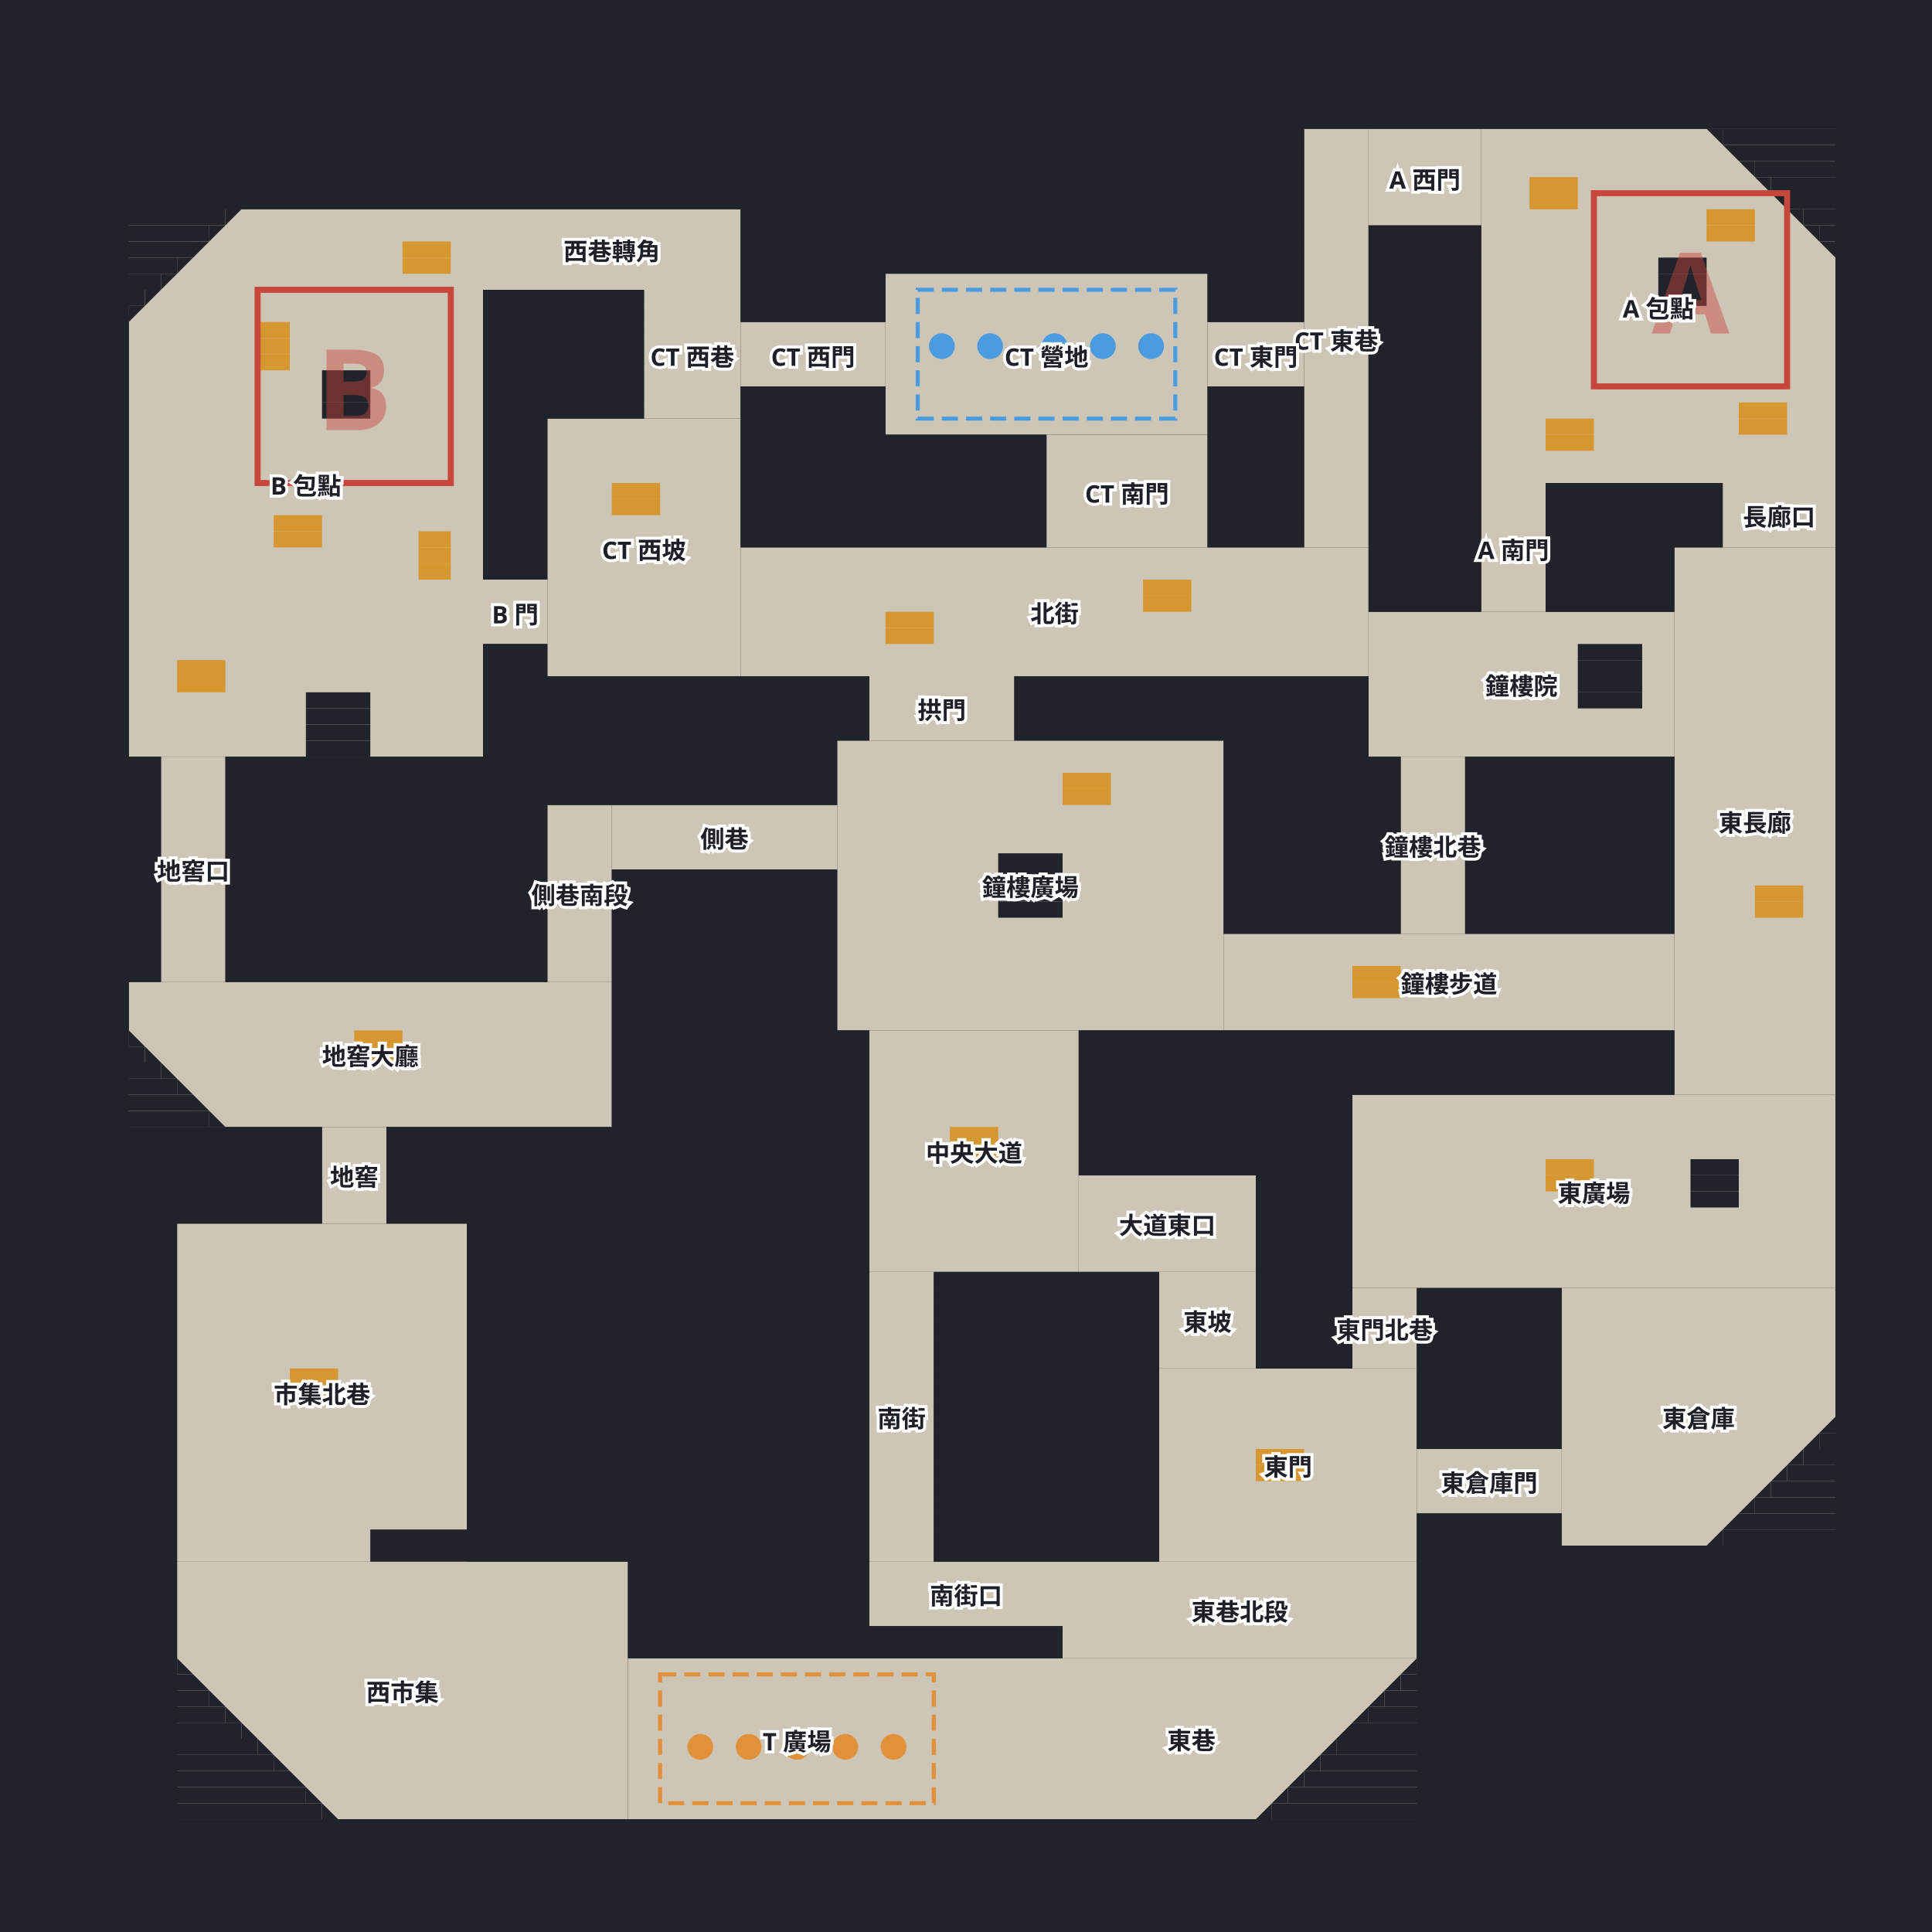
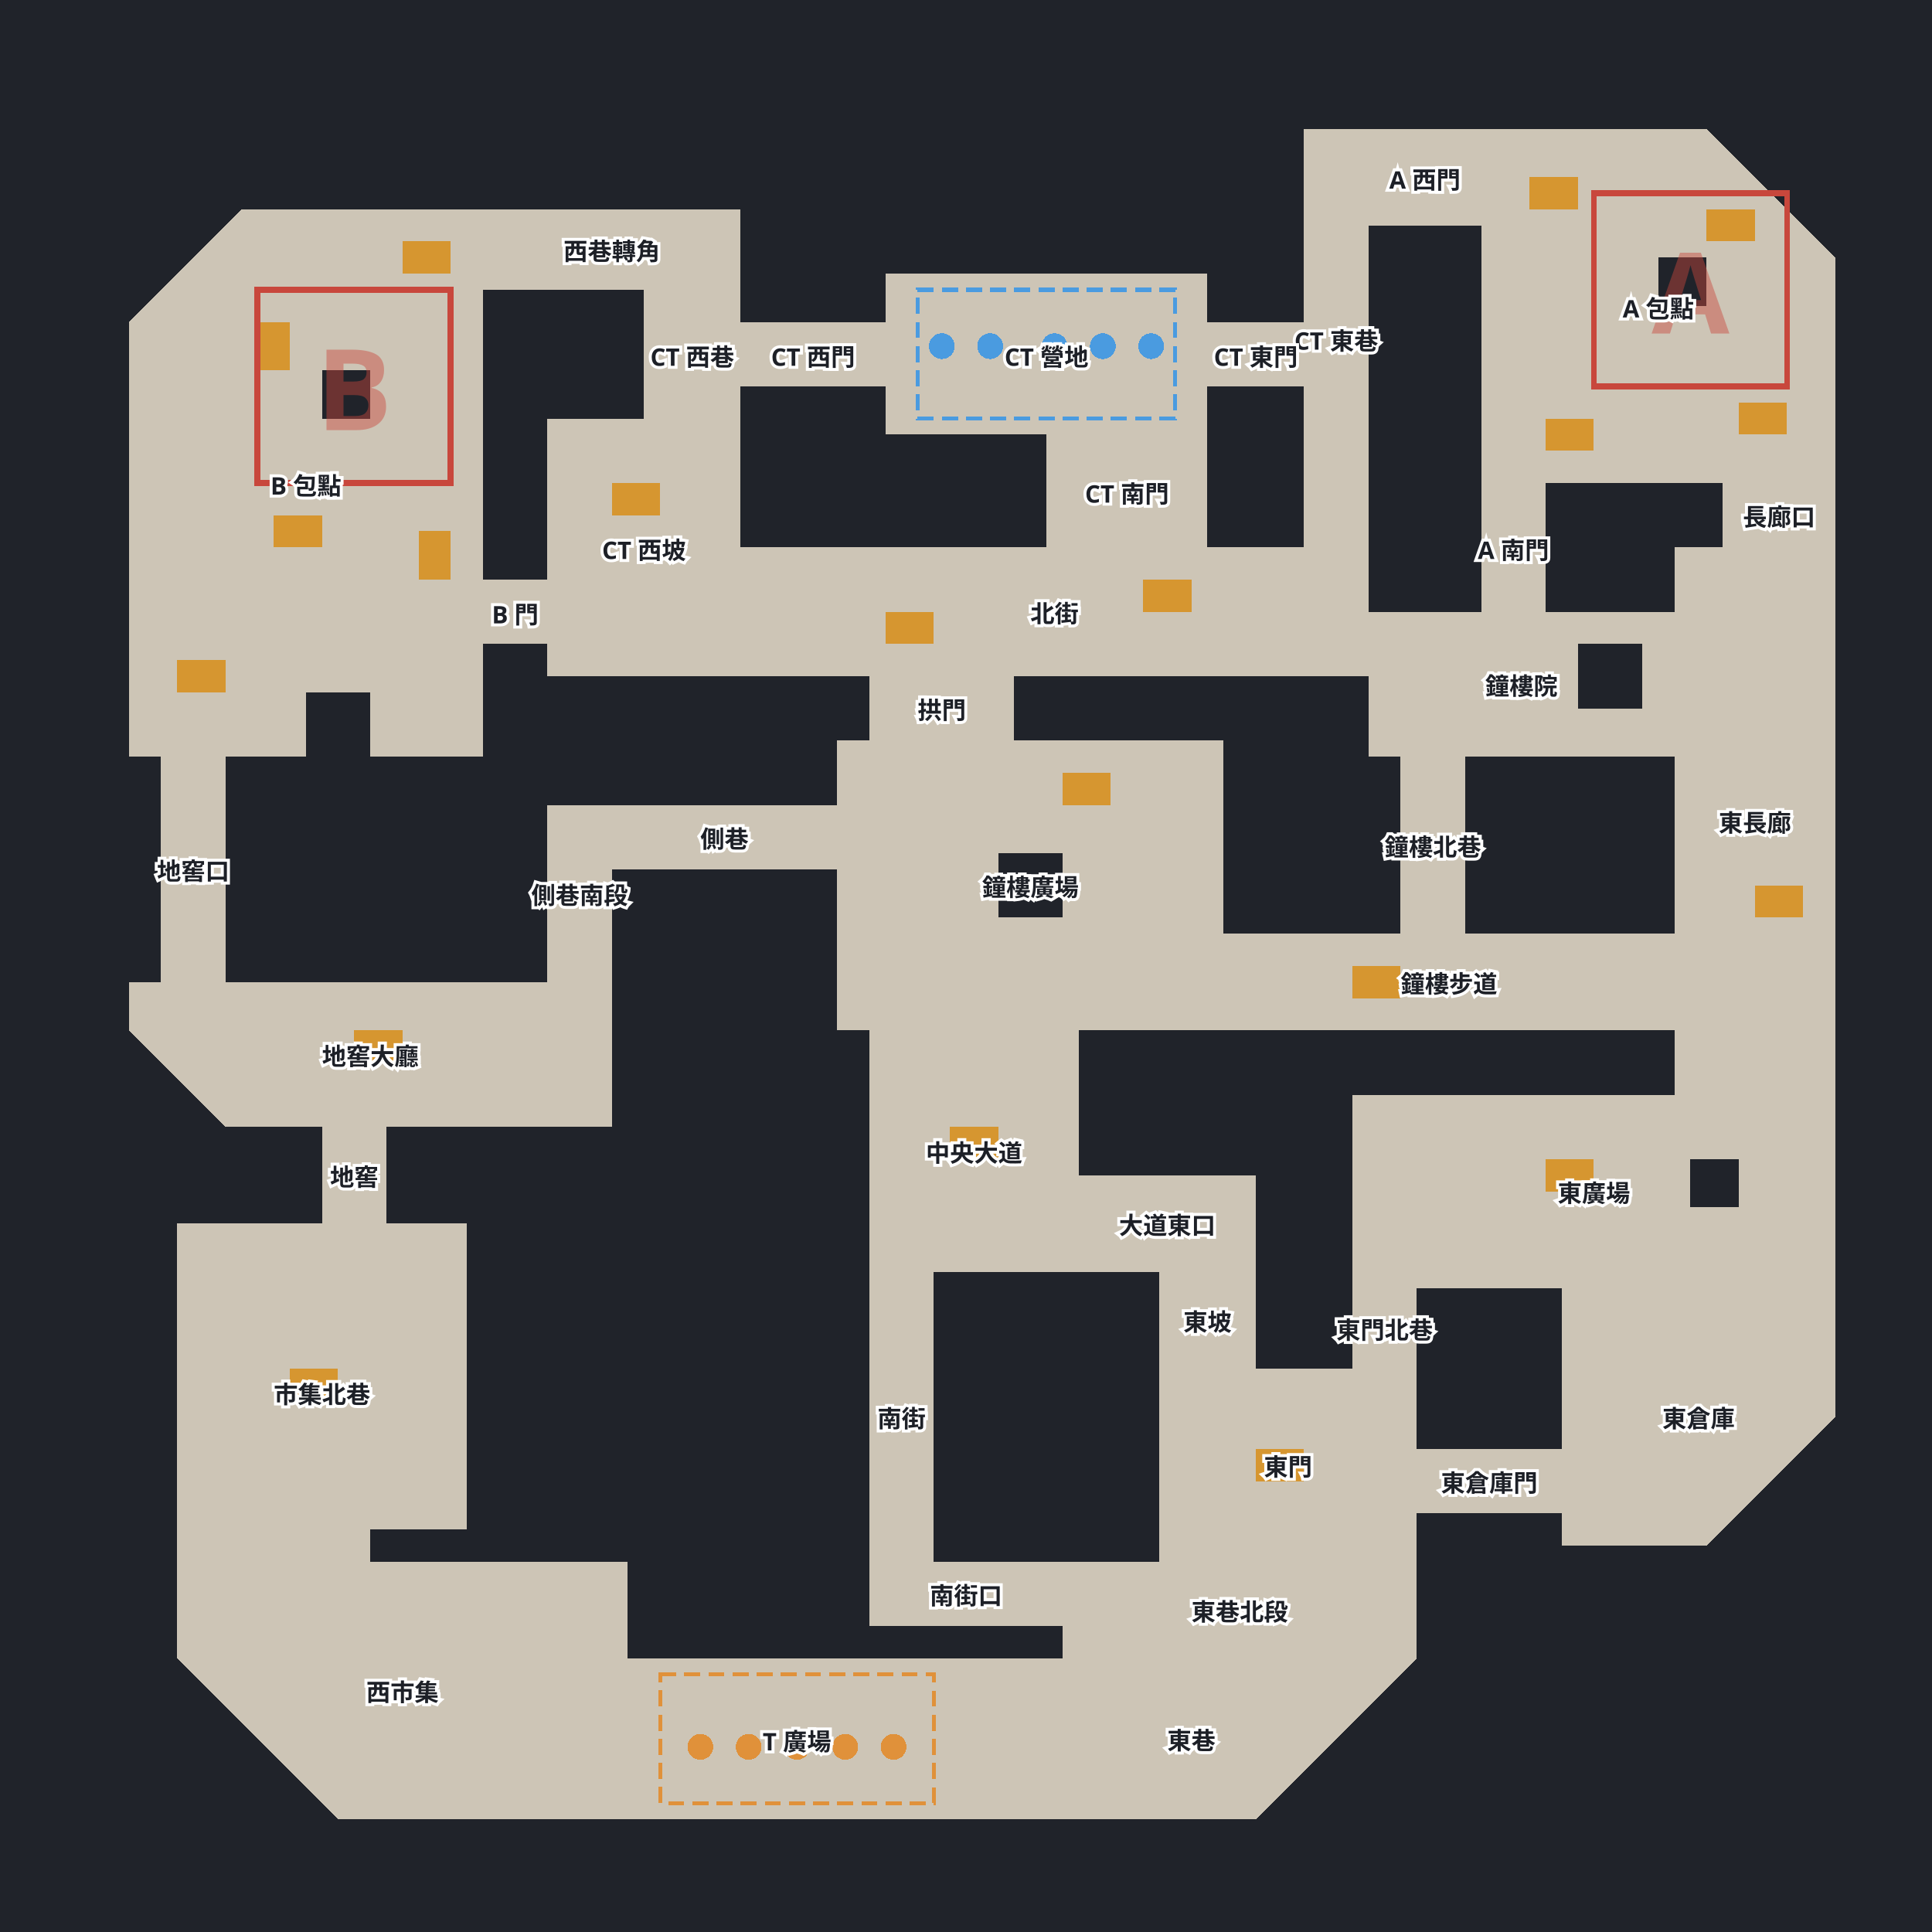
- <svg xmlns="http://www.w3.org/2000/svg" viewBox="0 0 960 960" width="960" height="960" font-family="Noto Sans TC, Microsoft JhengHei, sans-serif">
+ <svg xmlns="http://www.w3.org/2000/svg" viewBox="0 0 960 960" width="960" height="960" font-family="Noto Sans TC, Microsoft JhengHei, sans-serif" shape-rendering="crispEdges">
  <rect width="100%" height="100%" fill="#20232a" />
  <rect x="312" y="824" width="168" height="80" fill="#cdc5b6" />
  <rect x="88" y="776" width="224" height="128" fill="#cdc5b6" />
  <rect x="480" y="824" width="224" height="80" fill="#cdc5b6" />
  <rect x="160" y="560" width="32" height="48" fill="#cdc5b6" />
  <rect x="64" y="488" width="240" height="72" fill="#cdc5b6" />
  <rect x="80" y="376" width="32" height="112" fill="#cdc5b6" />
  <rect x="304" y="400" width="112" height="32" fill="#cdc5b6" />
  <rect x="432" y="632" width="32" height="144" fill="#cdc5b6" />
  <rect x="432" y="512" width="104" height="120" fill="#cdc5b6" />
  <rect x="416" y="368" width="192" height="144" fill="#cdc5b6" />
  <rect x="432" y="336" width="72" height="32" fill="#cdc5b6" />
  <rect x="576" y="680" width="128" height="96" fill="#cdc5b6" />
  <rect x="832" y="272" width="80" height="272" fill="#cdc5b6" />
  <rect x="608" y="464" width="224" height="48" fill="#cdc5b6" />
  <rect x="696" y="376" width="32" height="88" fill="#cdc5b6" />
  <rect x="856" y="240" width="56" height="32" fill="#cdc5b6" />
  <rect x="440" y="136" width="160" height="80" fill="#cdc5b6" />
  <rect x="240" y="104" width="128" height="40" fill="#cdc5b6" />
  <rect x="272" y="208" width="96" height="128" fill="#cdc5b6" />
  <rect x="368" y="272" width="312" height="64" fill="#cdc5b6" />
  <rect x="240" y="288" width="32" height="32" fill="#cdc5b6" />
  <rect x="736" y="64" width="176" height="176" fill="#cdc5b6" />
  <rect x="64" y="104" width="176" height="272" fill="#cdc5b6" />
  <rect x="272" y="400" width="32" height="88" fill="#cdc5b6" />
  <rect x="88" y="608" width="144" height="168" fill="#cdc5b6" />
  <rect x="528" y="776" width="176" height="48" fill="#cdc5b6" />
  <rect x="672" y="544" width="240" height="96" fill="#cdc5b6" />
  <rect x="536" y="584" width="88" height="48" fill="#cdc5b6" />
  <rect x="576" y="632" width="48" height="48" fill="#cdc5b6" />
  <rect x="672" y="640" width="32" height="40" fill="#cdc5b6" />
  <rect x="520" y="216" width="80" height="56" fill="#cdc5b6" />
  <rect x="680" y="64" width="56" height="48" fill="#cdc5b6" />
  <rect x="648" y="64" width="32" height="208" fill="#cdc5b6" />
  <rect x="736" y="240" width="32" height="64" fill="#cdc5b6" />
  <rect x="680" y="304" width="152" height="72" fill="#cdc5b6" />
  <rect x="776" y="640" width="136" height="128" fill="#cdc5b6" />
  <rect x="432" y="776" width="96" height="32" fill="#cdc5b6" />
  <rect x="320" y="144" width="48" height="64" fill="#cdc5b6" />
  <rect x="704" y="720" width="72" height="32" fill="#cdc5b6" />
  <rect x="368" y="160" width="72" height="32" fill="#cdc5b6" />
  <rect x="600" y="160" width="48" height="32" fill="#cdc5b6" />
  <rect x="0" y="0" width="960" height="8" fill="#20232a" />
  <rect x="0" y="8" width="960" height="8" fill="#20232a" />
  <rect x="0" y="16" width="960" height="8" fill="#20232a" />
  <rect x="0" y="24" width="960" height="8" fill="#20232a" />
  <rect x="0" y="32" width="960" height="8" fill="#20232a" />
  <rect x="0" y="40" width="960" height="8" fill="#20232a" />
  <rect x="0" y="48" width="960" height="8" fill="#20232a" />
  <rect x="0" y="56" width="960" height="8" fill="#20232a" />
  <rect x="0" y="64" width="648" height="8" fill="#20232a" />
  <rect x="856" y="64" width="104" height="8" fill="#20232a" />
  <rect x="0" y="72" width="648" height="8" fill="#20232a" />
  <rect x="864" y="72" width="96" height="8" fill="#20232a" />
  <rect x="0" y="80" width="648" height="8" fill="#20232a" />
  <rect x="872" y="80" width="88" height="8" fill="#20232a" />
  <rect x="0" y="88" width="648" height="8" fill="#20232a" />
  <rect x="760" y="88" width="24" height="8" fill="#d69630" />
  <rect x="880" y="88" width="80" height="8" fill="#20232a" />
  <rect x="0" y="96" width="648" height="8" fill="#20232a" />
  <rect x="760" y="96" width="24" height="8" fill="#d69630" />
  <rect x="888" y="96" width="72" height="8" fill="#20232a" />
  <rect x="0" y="104" width="112" height="8" fill="#20232a" />
  <rect x="368" y="104" width="280" height="8" fill="#20232a" />
  <rect x="848" y="104" width="24" height="8" fill="#d69630" />
  <rect x="896" y="104" width="64" height="8" fill="#20232a" />
  <rect x="0" y="112" width="104" height="8" fill="#20232a" />
  <rect x="368" y="112" width="280" height="8" fill="#20232a" />
  <rect x="680" y="112" width="56" height="8" fill="#20232a" />
  <rect x="848" y="112" width="24" height="8" fill="#d69630" />
  <rect x="904" y="112" width="56" height="8" fill="#20232a" />
  <rect x="0" y="120" width="96" height="8" fill="#20232a" />
  <rect x="200" y="120" width="24" height="8" fill="#d69630" />
  <rect x="368" y="120" width="280" height="8" fill="#20232a" />
  <rect x="680" y="120" width="56" height="8" fill="#20232a" />
  <rect x="912" y="120" width="48" height="8" fill="#20232a" />
  <rect x="0" y="128" width="88" height="8" fill="#20232a" />
  <rect x="200" y="128" width="24" height="8" fill="#d69630" />
  <rect x="368" y="128" width="280" height="8" fill="#20232a" />
  <rect x="680" y="128" width="56" height="8" fill="#20232a" />
  <rect x="824" y="128" width="24" height="8" fill="#20232a" />
  <rect x="912" y="128" width="48" height="8" fill="#20232a" />
  <rect x="0" y="136" width="80" height="8" fill="#20232a" />
  <rect x="368" y="136" width="72" height="8" fill="#20232a" />
  <rect x="600" y="136" width="48" height="8" fill="#20232a" />
  <rect x="680" y="136" width="56" height="8" fill="#20232a" />
  <rect x="824" y="136" width="24" height="8" fill="#20232a" />
  <rect x="912" y="136" width="48" height="8" fill="#20232a" />
  <rect x="0" y="144" width="72" height="8" fill="#20232a" />
  <rect x="240" y="144" width="80" height="8" fill="#20232a" />
  <rect x="368" y="144" width="72" height="8" fill="#20232a" />
  <rect x="600" y="144" width="48" height="8" fill="#20232a" />
  <rect x="680" y="144" width="56" height="8" fill="#20232a" />
  <rect x="824" y="144" width="24" height="8" fill="#20232a" />
  <rect x="912" y="144" width="48" height="8" fill="#20232a" />
  <rect x="0" y="152" width="64" height="8" fill="#20232a" />
  <rect x="240" y="152" width="80" height="8" fill="#20232a" />
  <rect x="368" y="152" width="72" height="8" fill="#20232a" />
  <rect x="600" y="152" width="48" height="8" fill="#20232a" />
  <rect x="680" y="152" width="56" height="8" fill="#20232a" />
  <rect x="912" y="152" width="48" height="8" fill="#20232a" />
  <rect x="0" y="160" width="64" height="8" fill="#20232a" />
  <rect x="128" y="160" width="16" height="8" fill="#d69630" />
  <rect x="240" y="160" width="80" height="8" fill="#20232a" />
  <rect x="680" y="160" width="56" height="8" fill="#20232a" />
  <rect x="912" y="160" width="48" height="8" fill="#20232a" />
  <rect x="0" y="168" width="64" height="8" fill="#20232a" />
  <rect x="128" y="168" width="16" height="8" fill="#d69630" />
  <rect x="240" y="168" width="80" height="8" fill="#20232a" />
  <rect x="680" y="168" width="56" height="8" fill="#20232a" />
  <rect x="912" y="168" width="48" height="8" fill="#20232a" />
  <rect x="0" y="176" width="64" height="8" fill="#20232a" />
  <rect x="128" y="176" width="16" height="8" fill="#d69630" />
  <rect x="240" y="176" width="80" height="8" fill="#20232a" />
  <rect x="680" y="176" width="56" height="8" fill="#20232a" />
  <rect x="912" y="176" width="48" height="8" fill="#20232a" />
  <rect x="0" y="184" width="64" height="8" fill="#20232a" />
  <rect x="160" y="184" width="24" height="8" fill="#20232a" />
  <rect x="240" y="184" width="80" height="8" fill="#20232a" />
  <rect x="680" y="184" width="56" height="8" fill="#20232a" />
  <rect x="912" y="184" width="48" height="8" fill="#20232a" />
  <rect x="0" y="192" width="64" height="8" fill="#20232a" />
  <rect x="160" y="192" width="24" height="8" fill="#20232a" />
  <rect x="240" y="192" width="80" height="8" fill="#20232a" />
  <rect x="368" y="192" width="72" height="8" fill="#20232a" />
  <rect x="600" y="192" width="48" height="8" fill="#20232a" />
  <rect x="680" y="192" width="56" height="8" fill="#20232a" />
  <rect x="912" y="192" width="48" height="8" fill="#20232a" />
  <rect x="0" y="200" width="64" height="8" fill="#20232a" />
  <rect x="160" y="200" width="24" height="8" fill="#20232a" />
  <rect x="240" y="200" width="80" height="8" fill="#20232a" />
  <rect x="368" y="200" width="72" height="8" fill="#20232a" />
  <rect x="600" y="200" width="48" height="8" fill="#20232a" />
  <rect x="680" y="200" width="56" height="8" fill="#20232a" />
  <rect x="864" y="200" width="24" height="8" fill="#d69630" />
  <rect x="912" y="200" width="48" height="8" fill="#20232a" />
  <rect x="0" y="208" width="64" height="8" fill="#20232a" />
  <rect x="240" y="208" width="32" height="8" fill="#20232a" />
  <rect x="368" y="208" width="72" height="8" fill="#20232a" />
  <rect x="600" y="208" width="48" height="8" fill="#20232a" />
  <rect x="680" y="208" width="56" height="8" fill="#20232a" />
  <rect x="768" y="208" width="24" height="8" fill="#d69630" />
  <rect x="864" y="208" width="24" height="8" fill="#d69630" />
  <rect x="912" y="208" width="48" height="8" fill="#20232a" />
  <rect x="0" y="216" width="64" height="8" fill="#20232a" />
  <rect x="240" y="216" width="32" height="8" fill="#20232a" />
  <rect x="368" y="216" width="152" height="8" fill="#20232a" />
  <rect x="600" y="216" width="48" height="8" fill="#20232a" />
  <rect x="680" y="216" width="56" height="8" fill="#20232a" />
  <rect x="768" y="216" width="24" height="8" fill="#d69630" />
  <rect x="912" y="216" width="48" height="8" fill="#20232a" />
  <rect x="0" y="224" width="64" height="8" fill="#20232a" />
  <rect x="240" y="224" width="32" height="8" fill="#20232a" />
  <rect x="368" y="224" width="152" height="8" fill="#20232a" />
  <rect x="600" y="224" width="48" height="8" fill="#20232a" />
  <rect x="680" y="224" width="56" height="8" fill="#20232a" />
  <rect x="912" y="224" width="48" height="8" fill="#20232a" />
  <rect x="0" y="232" width="64" height="8" fill="#20232a" />
  <rect x="240" y="232" width="32" height="8" fill="#20232a" />
  <rect x="368" y="232" width="152" height="8" fill="#20232a" />
  <rect x="600" y="232" width="48" height="8" fill="#20232a" />
  <rect x="680" y="232" width="56" height="8" fill="#20232a" />
  <rect x="912" y="232" width="48" height="8" fill="#20232a" />
  <rect x="0" y="240" width="64" height="8" fill="#20232a" />
  <rect x="240" y="240" width="32" height="8" fill="#20232a" />
  <rect x="304" y="240" width="24" height="8" fill="#d69630" />
  <rect x="368" y="240" width="152" height="8" fill="#20232a" />
  <rect x="600" y="240" width="48" height="8" fill="#20232a" />
  <rect x="680" y="240" width="56" height="8" fill="#20232a" />
  <rect x="768" y="240" width="88" height="8" fill="#20232a" />
  <rect x="912" y="240" width="48" height="8" fill="#20232a" />
  <rect x="0" y="248" width="64" height="8" fill="#20232a" />
  <rect x="240" y="248" width="32" height="8" fill="#20232a" />
  <rect x="304" y="248" width="24" height="8" fill="#d69630" />
  <rect x="368" y="248" width="152" height="8" fill="#20232a" />
  <rect x="600" y="248" width="48" height="8" fill="#20232a" />
  <rect x="680" y="248" width="56" height="8" fill="#20232a" />
  <rect x="768" y="248" width="88" height="8" fill="#20232a" />
  <rect x="912" y="248" width="48" height="8" fill="#20232a" />
  <rect x="0" y="256" width="64" height="8" fill="#20232a" />
  <rect x="136" y="256" width="24" height="8" fill="#d69630" />
  <rect x="240" y="256" width="32" height="8" fill="#20232a" />
  <rect x="368" y="256" width="152" height="8" fill="#20232a" />
  <rect x="600" y="256" width="48" height="8" fill="#20232a" />
  <rect x="680" y="256" width="56" height="8" fill="#20232a" />
  <rect x="768" y="256" width="88" height="8" fill="#20232a" />
  <rect x="912" y="256" width="48" height="8" fill="#20232a" />
  <rect x="0" y="264" width="64" height="8" fill="#20232a" />
  <rect x="136" y="264" width="24" height="8" fill="#d69630" />
  <rect x="208" y="264" width="16" height="8" fill="#d69630" />
  <rect x="240" y="264" width="32" height="8" fill="#20232a" />
  <rect x="368" y="264" width="152" height="8" fill="#20232a" />
  <rect x="600" y="264" width="48" height="8" fill="#20232a" />
  <rect x="680" y="264" width="56" height="8" fill="#20232a" />
  <rect x="768" y="264" width="88" height="8" fill="#20232a" />
  <rect x="912" y="264" width="48" height="8" fill="#20232a" />
  <rect x="0" y="272" width="64" height="8" fill="#20232a" />
  <rect x="208" y="272" width="16" height="8" fill="#d69630" />
  <rect x="240" y="272" width="32" height="8" fill="#20232a" />
  <rect x="680" y="272" width="56" height="8" fill="#20232a" />
  <rect x="768" y="272" width="64" height="8" fill="#20232a" />
  <rect x="912" y="272" width="48" height="8" fill="#20232a" />
  <rect x="0" y="280" width="64" height="8" fill="#20232a" />
  <rect x="208" y="280" width="16" height="8" fill="#d69630" />
  <rect x="240" y="280" width="32" height="8" fill="#20232a" />
  <rect x="680" y="280" width="56" height="8" fill="#20232a" />
  <rect x="768" y="280" width="64" height="8" fill="#20232a" />
  <rect x="912" y="280" width="48" height="8" fill="#20232a" />
  <rect x="0" y="288" width="64" height="8" fill="#20232a" />
  <rect x="568" y="288" width="24" height="8" fill="#d69630" />
  <rect x="680" y="288" width="56" height="8" fill="#20232a" />
  <rect x="768" y="288" width="64" height="8" fill="#20232a" />
  <rect x="912" y="288" width="48" height="8" fill="#20232a" />
  <rect x="0" y="296" width="64" height="8" fill="#20232a" />
  <rect x="568" y="296" width="24" height="8" fill="#d69630" />
  <rect x="680" y="296" width="56" height="8" fill="#20232a" />
  <rect x="768" y="296" width="64" height="8" fill="#20232a" />
  <rect x="912" y="296" width="48" height="8" fill="#20232a" />
  <rect x="0" y="304" width="64" height="8" fill="#20232a" />
  <rect x="440" y="304" width="24" height="8" fill="#d69630" />
  <rect x="912" y="304" width="48" height="8" fill="#20232a" />
  <rect x="0" y="312" width="64" height="8" fill="#20232a" />
  <rect x="440" y="312" width="24" height="8" fill="#d69630" />
  <rect x="912" y="312" width="48" height="8" fill="#20232a" />
  <rect x="0" y="320" width="64" height="8" fill="#20232a" />
  <rect x="240" y="320" width="32" height="8" fill="#20232a" />
  <rect x="784" y="320" width="32" height="8" fill="#20232a" />
  <rect x="912" y="320" width="48" height="8" fill="#20232a" />
  <rect x="0" y="328" width="64" height="8" fill="#20232a" />
  <rect x="88" y="328" width="24" height="8" fill="#d69630" />
  <rect x="240" y="328" width="32" height="8" fill="#20232a" />
  <rect x="784" y="328" width="32" height="8" fill="#20232a" />
  <rect x="912" y="328" width="48" height="8" fill="#20232a" />
  <rect x="0" y="336" width="64" height="8" fill="#20232a" />
  <rect x="88" y="336" width="24" height="8" fill="#d69630" />
  <rect x="240" y="336" width="192" height="8" fill="#20232a" />
  <rect x="504" y="336" width="176" height="8" fill="#20232a" />
  <rect x="784" y="336" width="32" height="8" fill="#20232a" />
  <rect x="912" y="336" width="48" height="8" fill="#20232a" />
  <rect x="0" y="344" width="64" height="8" fill="#20232a" />
  <rect x="152" y="344" width="32" height="8" fill="#20232a" />
  <rect x="240" y="344" width="192" height="8" fill="#20232a" />
  <rect x="504" y="344" width="176" height="8" fill="#20232a" />
  <rect x="784" y="344" width="32" height="8" fill="#20232a" />
  <rect x="912" y="344" width="48" height="8" fill="#20232a" />
  <rect x="0" y="352" width="64" height="8" fill="#20232a" />
  <rect x="152" y="352" width="32" height="8" fill="#20232a" />
  <rect x="240" y="352" width="192" height="8" fill="#20232a" />
  <rect x="504" y="352" width="176" height="8" fill="#20232a" />
  <rect x="912" y="352" width="48" height="8" fill="#20232a" />
  <rect x="0" y="360" width="64" height="8" fill="#20232a" />
  <rect x="152" y="360" width="32" height="8" fill="#20232a" />
  <rect x="240" y="360" width="192" height="8" fill="#20232a" />
  <rect x="504" y="360" width="176" height="8" fill="#20232a" />
  <rect x="912" y="360" width="48" height="8" fill="#20232a" />
  <rect x="0" y="368" width="64" height="8" fill="#20232a" />
  <rect x="152" y="368" width="32" height="8" fill="#20232a" />
  <rect x="240" y="368" width="176" height="8" fill="#20232a" />
  <rect x="608" y="368" width="72" height="8" fill="#20232a" />
  <rect x="912" y="368" width="48" height="8" fill="#20232a" />
  <rect x="0" y="376" width="80" height="8" fill="#20232a" />
  <rect x="112" y="376" width="304" height="8" fill="#20232a" />
  <rect x="608" y="376" width="88" height="8" fill="#20232a" />
  <rect x="728" y="376" width="104" height="8" fill="#20232a" />
  <rect x="912" y="376" width="48" height="8" fill="#20232a" />
  <rect x="0" y="384" width="80" height="8" fill="#20232a" />
  <rect x="112" y="384" width="304" height="8" fill="#20232a" />
  <rect x="528" y="384" width="24" height="8" fill="#d69630" />
  <rect x="608" y="384" width="88" height="8" fill="#20232a" />
  <rect x="728" y="384" width="104" height="8" fill="#20232a" />
  <rect x="912" y="384" width="48" height="8" fill="#20232a" />
  <rect x="0" y="392" width="80" height="8" fill="#20232a" />
  <rect x="112" y="392" width="304" height="8" fill="#20232a" />
  <rect x="528" y="392" width="24" height="8" fill="#d69630" />
  <rect x="608" y="392" width="88" height="8" fill="#20232a" />
  <rect x="728" y="392" width="104" height="8" fill="#20232a" />
  <rect x="912" y="392" width="48" height="8" fill="#20232a" />
  <rect x="0" y="400" width="80" height="8" fill="#20232a" />
  <rect x="112" y="400" width="160" height="8" fill="#20232a" />
  <rect x="608" y="400" width="88" height="8" fill="#20232a" />
  <rect x="728" y="400" width="104" height="8" fill="#20232a" />
  <rect x="912" y="400" width="48" height="8" fill="#20232a" />
  <rect x="0" y="408" width="80" height="8" fill="#20232a" />
  <rect x="112" y="408" width="160" height="8" fill="#20232a" />
  <rect x="608" y="408" width="88" height="8" fill="#20232a" />
  <rect x="728" y="408" width="104" height="8" fill="#20232a" />
  <rect x="912" y="408" width="48" height="8" fill="#20232a" />
  <rect x="0" y="416" width="80" height="8" fill="#20232a" />
  <rect x="112" y="416" width="160" height="8" fill="#20232a" />
  <rect x="608" y="416" width="88" height="8" fill="#20232a" />
  <rect x="728" y="416" width="104" height="8" fill="#20232a" />
  <rect x="912" y="416" width="48" height="8" fill="#20232a" />
  <rect x="0" y="424" width="80" height="8" fill="#20232a" />
  <rect x="112" y="424" width="160" height="8" fill="#20232a" />
  <rect x="496" y="424" width="32" height="8" fill="#20232a" />
  <rect x="608" y="424" width="88" height="8" fill="#20232a" />
  <rect x="728" y="424" width="104" height="8" fill="#20232a" />
  <rect x="912" y="424" width="48" height="8" fill="#20232a" />
  <rect x="0" y="432" width="80" height="8" fill="#20232a" />
  <rect x="112" y="432" width="160" height="8" fill="#20232a" />
  <rect x="304" y="432" width="112" height="8" fill="#20232a" />
  <rect x="496" y="432" width="32" height="8" fill="#20232a" />
  <rect x="608" y="432" width="88" height="8" fill="#20232a" />
  <rect x="728" y="432" width="104" height="8" fill="#20232a" />
  <rect x="912" y="432" width="48" height="8" fill="#20232a" />
  <rect x="0" y="440" width="80" height="8" fill="#20232a" />
  <rect x="112" y="440" width="160" height="8" fill="#20232a" />
  <rect x="304" y="440" width="112" height="8" fill="#20232a" />
  <rect x="496" y="440" width="32" height="8" fill="#20232a" />
  <rect x="608" y="440" width="88" height="8" fill="#20232a" />
  <rect x="728" y="440" width="104" height="8" fill="#20232a" />
  <rect x="872" y="440" width="24" height="8" fill="#d69630" />
  <rect x="912" y="440" width="48" height="8" fill="#20232a" />
  <rect x="0" y="448" width="80" height="8" fill="#20232a" />
  <rect x="112" y="448" width="160" height="8" fill="#20232a" />
  <rect x="304" y="448" width="112" height="8" fill="#20232a" />
  <rect x="496" y="448" width="32" height="8" fill="#20232a" />
  <rect x="608" y="448" width="88" height="8" fill="#20232a" />
  <rect x="728" y="448" width="104" height="8" fill="#20232a" />
  <rect x="872" y="448" width="24" height="8" fill="#d69630" />
  <rect x="912" y="448" width="48" height="8" fill="#20232a" />
  <rect x="0" y="456" width="80" height="8" fill="#20232a" />
  <rect x="112" y="456" width="160" height="8" fill="#20232a" />
  <rect x="304" y="456" width="112" height="8" fill="#20232a" />
  <rect x="608" y="456" width="88" height="8" fill="#20232a" />
  <rect x="728" y="456" width="104" height="8" fill="#20232a" />
  <rect x="912" y="456" width="48" height="8" fill="#20232a" />
  <rect x="0" y="464" width="80" height="8" fill="#20232a" />
  <rect x="112" y="464" width="160" height="8" fill="#20232a" />
  <rect x="304" y="464" width="112" height="8" fill="#20232a" />
  <rect x="912" y="464" width="48" height="8" fill="#20232a" />
  <rect x="0" y="472" width="80" height="8" fill="#20232a" />
  <rect x="112" y="472" width="160" height="8" fill="#20232a" />
  <rect x="304" y="472" width="112" height="8" fill="#20232a" />
  <rect x="912" y="472" width="48" height="8" fill="#20232a" />
  <rect x="0" y="480" width="80" height="8" fill="#20232a" />
  <rect x="112" y="480" width="160" height="8" fill="#20232a" />
  <rect x="304" y="480" width="112" height="8" fill="#20232a" />
  <rect x="672" y="480" width="24" height="8" fill="#d69630" />
  <rect x="912" y="480" width="48" height="8" fill="#20232a" />
  <rect x="0" y="488" width="64" height="8" fill="#20232a" />
  <rect x="304" y="488" width="112" height="8" fill="#20232a" />
  <rect x="672" y="488" width="24" height="8" fill="#d69630" />
  <rect x="912" y="488" width="48" height="8" fill="#20232a" />
  <rect x="0" y="496" width="64" height="8" fill="#20232a" />
  <rect x="304" y="496" width="112" height="8" fill="#20232a" />
  <rect x="912" y="496" width="48" height="8" fill="#20232a" />
  <rect x="0" y="504" width="64" height="8" fill="#20232a" />
  <rect x="304" y="504" width="112" height="8" fill="#20232a" />
  <rect x="912" y="504" width="48" height="8" fill="#20232a" />
  <rect x="0" y="512" width="64" height="8" fill="#20232a" />
  <rect x="176" y="512" width="24" height="8" fill="#d69630" />
  <rect x="304" y="512" width="128" height="8" fill="#20232a" />
  <rect x="536" y="512" width="296" height="8" fill="#20232a" />
  <rect x="912" y="512" width="48" height="8" fill="#20232a" />
  <rect x="0" y="520" width="72" height="8" fill="#20232a" />
  <rect x="176" y="520" width="24" height="8" fill="#d69630" />
  <rect x="304" y="520" width="128" height="8" fill="#20232a" />
  <rect x="536" y="520" width="296" height="8" fill="#20232a" />
  <rect x="912" y="520" width="48" height="8" fill="#20232a" />
  <rect x="0" y="528" width="80" height="8" fill="#20232a" />
  <rect x="304" y="528" width="128" height="8" fill="#20232a" />
  <rect x="536" y="528" width="296" height="8" fill="#20232a" />
  <rect x="912" y="528" width="48" height="8" fill="#20232a" />
  <rect x="0" y="536" width="88" height="8" fill="#20232a" />
  <rect x="304" y="536" width="128" height="8" fill="#20232a" />
  <rect x="536" y="536" width="296" height="8" fill="#20232a" />
  <rect x="912" y="536" width="48" height="8" fill="#20232a" />
  <rect x="0" y="544" width="96" height="8" fill="#20232a" />
  <rect x="304" y="544" width="128" height="8" fill="#20232a" />
  <rect x="536" y="544" width="136" height="8" fill="#20232a" />
  <rect x="912" y="544" width="48" height="8" fill="#20232a" />
  <rect x="0" y="552" width="104" height="8" fill="#20232a" />
  <rect x="304" y="552" width="128" height="8" fill="#20232a" />
  <rect x="536" y="552" width="136" height="8" fill="#20232a" />
  <rect x="912" y="552" width="48" height="8" fill="#20232a" />
  <rect x="0" y="560" width="160" height="8" fill="#20232a" />
  <rect x="192" y="560" width="240" height="8" fill="#20232a" />
  <rect x="472" y="560" width="24" height="8" fill="#d69630" />
  <rect x="536" y="560" width="136" height="8" fill="#20232a" />
  <rect x="912" y="560" width="48" height="8" fill="#20232a" />
  <rect x="0" y="568" width="160" height="8" fill="#20232a" />
  <rect x="192" y="568" width="240" height="8" fill="#20232a" />
  <rect x="472" y="568" width="24" height="8" fill="#d69630" />
  <rect x="536" y="568" width="136" height="8" fill="#20232a" />
  <rect x="912" y="568" width="48" height="8" fill="#20232a" />
  <rect x="0" y="576" width="160" height="8" fill="#20232a" />
  <rect x="192" y="576" width="240" height="8" fill="#20232a" />
  <rect x="536" y="576" width="136" height="8" fill="#20232a" />
  <rect x="768" y="576" width="24" height="8" fill="#d69630" />
  <rect x="840" y="576" width="24" height="8" fill="#20232a" />
  <rect x="912" y="576" width="48" height="8" fill="#20232a" />
  <rect x="0" y="584" width="160" height="8" fill="#20232a" />
  <rect x="192" y="584" width="240" height="8" fill="#20232a" />
  <rect x="624" y="584" width="48" height="8" fill="#20232a" />
  <rect x="768" y="584" width="24" height="8" fill="#d69630" />
  <rect x="840" y="584" width="24" height="8" fill="#20232a" />
  <rect x="912" y="584" width="48" height="8" fill="#20232a" />
  <rect x="0" y="592" width="160" height="8" fill="#20232a" />
  <rect x="192" y="592" width="240" height="8" fill="#20232a" />
  <rect x="624" y="592" width="48" height="8" fill="#20232a" />
  <rect x="840" y="592" width="24" height="8" fill="#20232a" />
  <rect x="912" y="592" width="48" height="8" fill="#20232a" />
  <rect x="0" y="600" width="160" height="8" fill="#20232a" />
  <rect x="192" y="600" width="240" height="8" fill="#20232a" />
  <rect x="624" y="600" width="48" height="8" fill="#20232a" />
  <rect x="912" y="600" width="48" height="8" fill="#20232a" />
  <rect x="0" y="608" width="88" height="8" fill="#20232a" />
  <rect x="232" y="608" width="200" height="8" fill="#20232a" />
  <rect x="624" y="608" width="48" height="8" fill="#20232a" />
  <rect x="912" y="608" width="48" height="8" fill="#20232a" />
  <rect x="0" y="616" width="88" height="8" fill="#20232a" />
  <rect x="232" y="616" width="200" height="8" fill="#20232a" />
  <rect x="624" y="616" width="48" height="8" fill="#20232a" />
  <rect x="912" y="616" width="48" height="8" fill="#20232a" />
  <rect x="0" y="624" width="88" height="8" fill="#20232a" />
  <rect x="232" y="624" width="200" height="8" fill="#20232a" />
  <rect x="624" y="624" width="48" height="8" fill="#20232a" />
  <rect x="912" y="624" width="48" height="8" fill="#20232a" />
  <rect x="0" y="632" width="88" height="8" fill="#20232a" />
  <rect x="232" y="632" width="200" height="8" fill="#20232a" />
  <rect x="464" y="632" width="112" height="8" fill="#20232a" />
  <rect x="624" y="632" width="48" height="8" fill="#20232a" />
  <rect x="912" y="632" width="48" height="8" fill="#20232a" />
  <rect x="0" y="640" width="88" height="8" fill="#20232a" />
  <rect x="232" y="640" width="200" height="8" fill="#20232a" />
  <rect x="464" y="640" width="112" height="8" fill="#20232a" />
  <rect x="624" y="640" width="48" height="8" fill="#20232a" />
  <rect x="704" y="640" width="72" height="8" fill="#20232a" />
  <rect x="912" y="640" width="48" height="8" fill="#20232a" />
  <rect x="0" y="648" width="88" height="8" fill="#20232a" />
  <rect x="232" y="648" width="200" height="8" fill="#20232a" />
  <rect x="464" y="648" width="112" height="8" fill="#20232a" />
  <rect x="624" y="648" width="48" height="8" fill="#20232a" />
  <rect x="704" y="648" width="72" height="8" fill="#20232a" />
  <rect x="912" y="648" width="48" height="8" fill="#20232a" />
  <rect x="0" y="656" width="88" height="8" fill="#20232a" />
  <rect x="232" y="656" width="200" height="8" fill="#20232a" />
  <rect x="464" y="656" width="112" height="8" fill="#20232a" />
  <rect x="624" y="656" width="48" height="8" fill="#20232a" />
  <rect x="704" y="656" width="72" height="8" fill="#20232a" />
  <rect x="912" y="656" width="48" height="8" fill="#20232a" />
  <rect x="0" y="664" width="88" height="8" fill="#20232a" />
  <rect x="232" y="664" width="200" height="8" fill="#20232a" />
  <rect x="464" y="664" width="112" height="8" fill="#20232a" />
  <rect x="624" y="664" width="48" height="8" fill="#20232a" />
  <rect x="704" y="664" width="72" height="8" fill="#20232a" />
  <rect x="912" y="664" width="48" height="8" fill="#20232a" />
  <rect x="0" y="672" width="88" height="8" fill="#20232a" />
  <rect x="232" y="672" width="200" height="8" fill="#20232a" />
  <rect x="464" y="672" width="112" height="8" fill="#20232a" />
  <rect x="624" y="672" width="48" height="8" fill="#20232a" />
  <rect x="704" y="672" width="72" height="8" fill="#20232a" />
  <rect x="912" y="672" width="48" height="8" fill="#20232a" />
  <rect x="0" y="680" width="88" height="8" fill="#20232a" />
  <rect x="144" y="680" width="24" height="8" fill="#d69630" />
  <rect x="232" y="680" width="200" height="8" fill="#20232a" />
  <rect x="464" y="680" width="112" height="8" fill="#20232a" />
  <rect x="704" y="680" width="72" height="8" fill="#20232a" />
  <rect x="912" y="680" width="48" height="8" fill="#20232a" />
  <rect x="0" y="688" width="88" height="8" fill="#20232a" />
  <rect x="144" y="688" width="24" height="8" fill="#d69630" />
  <rect x="232" y="688" width="200" height="8" fill="#20232a" />
  <rect x="464" y="688" width="112" height="8" fill="#20232a" />
  <rect x="704" y="688" width="72" height="8" fill="#20232a" />
  <rect x="912" y="688" width="48" height="8" fill="#20232a" />
  <rect x="0" y="696" width="88" height="8" fill="#20232a" />
  <rect x="232" y="696" width="200" height="8" fill="#20232a" />
  <rect x="464" y="696" width="112" height="8" fill="#20232a" />
  <rect x="704" y="696" width="72" height="8" fill="#20232a" />
  <rect x="912" y="696" width="48" height="8" fill="#20232a" />
  <rect x="0" y="704" width="88" height="8" fill="#20232a" />
  <rect x="232" y="704" width="200" height="8" fill="#20232a" />
  <rect x="464" y="704" width="112" height="8" fill="#20232a" />
  <rect x="704" y="704" width="72" height="8" fill="#20232a" />
  <rect x="912" y="704" width="48" height="8" fill="#20232a" />
  <rect x="0" y="712" width="88" height="8" fill="#20232a" />
  <rect x="232" y="712" width="200" height="8" fill="#20232a" />
  <rect x="464" y="712" width="112" height="8" fill="#20232a" />
  <rect x="704" y="712" width="72" height="8" fill="#20232a" />
  <rect x="904" y="712" width="56" height="8" fill="#20232a" />
  <rect x="0" y="720" width="88" height="8" fill="#20232a" />
  <rect x="232" y="720" width="200" height="8" fill="#20232a" />
  <rect x="464" y="720" width="112" height="8" fill="#20232a" />
  <rect x="624" y="720" width="24" height="8" fill="#d69630" />
  <rect x="896" y="720" width="64" height="8" fill="#20232a" />
  <rect x="0" y="728" width="88" height="8" fill="#20232a" />
  <rect x="232" y="728" width="200" height="8" fill="#20232a" />
  <rect x="464" y="728" width="112" height="8" fill="#20232a" />
  <rect x="624" y="728" width="24" height="8" fill="#d69630" />
  <rect x="888" y="728" width="72" height="8" fill="#20232a" />
  <rect x="0" y="736" width="88" height="8" fill="#20232a" />
  <rect x="232" y="736" width="200" height="8" fill="#20232a" />
  <rect x="464" y="736" width="112" height="8" fill="#20232a" />
  <rect x="880" y="736" width="80" height="8" fill="#20232a" />
  <rect x="0" y="744" width="88" height="8" fill="#20232a" />
  <rect x="232" y="744" width="200" height="8" fill="#20232a" />
  <rect x="464" y="744" width="112" height="8" fill="#20232a" />
  <rect x="872" y="744" width="88" height="8" fill="#20232a" />
  <rect x="0" y="752" width="88" height="8" fill="#20232a" />
  <rect x="232" y="752" width="200" height="8" fill="#20232a" />
  <rect x="464" y="752" width="112" height="8" fill="#20232a" />
  <rect x="704" y="752" width="72" height="8" fill="#20232a" />
  <rect x="864" y="752" width="96" height="8" fill="#20232a" />
  <rect x="0" y="760" width="88" height="8" fill="#20232a" />
  <rect x="184" y="760" width="248" height="8" fill="#20232a" />
  <rect x="464" y="760" width="112" height="8" fill="#20232a" />
  <rect x="704" y="760" width="72" height="8" fill="#20232a" />
  <rect x="856" y="760" width="104" height="8" fill="#20232a" />
  <rect x="0" y="768" width="88" height="8" fill="#20232a" />
  <rect x="184" y="768" width="248" height="8" fill="#20232a" />
  <rect x="464" y="768" width="112" height="8" fill="#20232a" />
  <rect x="704" y="768" width="256" height="8" fill="#20232a" />
  <rect x="0" y="776" width="88" height="8" fill="#20232a" />
  <rect x="312" y="776" width="120" height="8" fill="#20232a" />
  <rect x="704" y="776" width="256" height="8" fill="#20232a" />
  <rect x="0" y="784" width="88" height="8" fill="#20232a" />
  <rect x="312" y="784" width="120" height="8" fill="#20232a" />
  <rect x="704" y="784" width="256" height="8" fill="#20232a" />
  <rect x="0" y="792" width="88" height="8" fill="#20232a" />
  <rect x="312" y="792" width="120" height="8" fill="#20232a" />
  <rect x="704" y="792" width="256" height="8" fill="#20232a" />
  <rect x="0" y="800" width="88" height="8" fill="#20232a" />
  <rect x="312" y="800" width="120" height="8" fill="#20232a" />
  <rect x="704" y="800" width="256" height="8" fill="#20232a" />
  <rect x="0" y="808" width="88" height="8" fill="#20232a" />
  <rect x="312" y="808" width="216" height="8" fill="#20232a" />
  <rect x="704" y="808" width="256" height="8" fill="#20232a" />
  <rect x="0" y="816" width="88" height="8" fill="#20232a" />
  <rect x="312" y="816" width="216" height="8" fill="#20232a" />
  <rect x="704" y="816" width="256" height="8" fill="#20232a" />
  <rect x="0" y="824" width="88" height="8" fill="#20232a" />
  <rect x="704" y="824" width="256" height="8" fill="#20232a" />
  <rect x="0" y="832" width="96" height="8" fill="#20232a" />
  <rect x="696" y="832" width="264" height="8" fill="#20232a" />
  <rect x="0" y="840" width="104" height="8" fill="#20232a" />
  <rect x="688" y="840" width="272" height="8" fill="#20232a" />
  <rect x="0" y="848" width="112" height="8" fill="#20232a" />
  <rect x="680" y="848" width="280" height="8" fill="#20232a" />
  <rect x="0" y="856" width="120" height="8" fill="#20232a" />
  <rect x="672" y="856" width="288" height="8" fill="#20232a" />
  <rect x="0" y="864" width="128" height="8" fill="#20232a" />
  <rect x="664" y="864" width="296" height="8" fill="#20232a" />
  <rect x="0" y="872" width="136" height="8" fill="#20232a" />
  <rect x="656" y="872" width="304" height="8" fill="#20232a" />
  <rect x="0" y="880" width="144" height="8" fill="#20232a" />
  <rect x="648" y="880" width="312" height="8" fill="#20232a" />
  <rect x="0" y="888" width="152" height="8" fill="#20232a" />
  <rect x="640" y="888" width="320" height="8" fill="#20232a" />
  <rect x="0" y="896" width="160" height="8" fill="#20232a" />
  <rect x="632" y="896" width="328" height="8" fill="#20232a" />
  <rect x="0" y="904" width="960" height="8" fill="#20232a" />
  <rect x="0" y="912" width="960" height="8" fill="#20232a" />
  <rect x="0" y="920" width="960" height="8" fill="#20232a" />
  <rect x="0" y="928" width="960" height="8" fill="#20232a" />
  <rect x="0" y="936" width="960" height="8" fill="#20232a" />
  <rect x="0" y="944" width="960" height="8" fill="#20232a" />
  <rect x="0" y="952" width="960" height="8" fill="#20232a" />
  <polygon points="856,64 856,72 848,64" fill="#20232a" />
  <polygon points="864,72 864,80 856,72" fill="#20232a" />
  <polygon points="872,80 872,88 864,80" fill="#20232a" />
  <polygon points="880,88 880,96 872,88" fill="#20232a" />
  <polygon points="888,96 888,104 880,96" fill="#20232a" />
  <polygon points="112,104 120,104 112,112" fill="#20232a" />
  <polygon points="896,104 896,112 888,104" fill="#20232a" />
  <polygon points="104,112 112,112 104,120" fill="#20232a" />
  <polygon points="904,112 904,120 896,112" fill="#20232a" />
  <polygon points="96,120 104,120 96,128" fill="#20232a" />
  <polygon points="912,120 912,128 904,120" fill="#20232a" />
  <polygon points="88,128 96,128 88,136" fill="#20232a" />
  <polygon points="80,136 88,136 80,144" fill="#20232a" />
  <polygon points="72,144 80,144 72,152" fill="#20232a" />
  <polygon points="64,152 72,152 64,160" fill="#20232a" />
  <polygon points="64,520 64,512 72,520" fill="#20232a" />
  <polygon points="72,528 72,520 80,528" fill="#20232a" />
  <polygon points="80,536 80,528 88,536" fill="#20232a" />
  <polygon points="88,544 88,536 96,544" fill="#20232a" />
  <polygon points="96,552 96,544 104,552" fill="#20232a" />
  <polygon points="104,560 104,552 112,560" fill="#20232a" />
  <polygon points="912,712 904,712 912,704" fill="#20232a" />
  <polygon points="904,720 896,720 904,712" fill="#20232a" />
  <polygon points="896,728 888,728 896,720" fill="#20232a" />
  <polygon points="888,736 880,736 888,728" fill="#20232a" />
  <polygon points="880,744 872,744 880,736" fill="#20232a" />
  <polygon points="872,752 864,752 872,744" fill="#20232a" />
  <polygon points="864,760 856,760 864,752" fill="#20232a" />
  <polygon points="856,768 848,768 856,760" fill="#20232a" />
  <polygon points="88,832 88,824 96,832" fill="#20232a" />
  <polygon points="704,832 696,832 704,824" fill="#20232a" />
  <polygon points="96,840 96,832 104,840" fill="#20232a" />
  <polygon points="696,840 688,840 696,832" fill="#20232a" />
  <polygon points="104,848 104,840 112,848" fill="#20232a" />
  <polygon points="688,848 680,848 688,840" fill="#20232a" />
  <polygon points="112,856 112,848 120,856" fill="#20232a" />
  <polygon points="680,856 672,856 680,848" fill="#20232a" />
  <polygon points="120,864 120,856 128,864" fill="#20232a" />
  <polygon points="672,864 664,864 672,856" fill="#20232a" />
  <polygon points="128,872 128,864 136,872" fill="#20232a" />
  <polygon points="664,872 656,872 664,864" fill="#20232a" />
  <polygon points="136,880 136,872 144,880" fill="#20232a" />
  <polygon points="656,880 648,880 656,872" fill="#20232a" />
  <polygon points="144,888 144,880 152,888" fill="#20232a" />
  <polygon points="648,888 640,888 648,880" fill="#20232a" />
  <polygon points="152,896 152,888 160,896" fill="#20232a" />
  <polygon points="640,896 632,896 640,888" fill="#20232a" />
  <polygon points="160,904 160,896 168,904" fill="#20232a" />
  <polygon points="632,904 624,904 632,896" fill="#20232a" />
  <rect x="792" y="96" width="96" height="96" fill="none" stroke="#c8473c" stroke-width="3" />
  <text x="840" y="144" font-size="56" font-weight="700" fill="#c8473c" opacity="0.45" text-anchor="middle" dominant-baseline="central">A</text>
  <rect x="128" y="144" width="96" height="96" fill="none" stroke="#c8473c" stroke-width="3" />
  <text x="176" y="192" font-size="56" font-weight="700" fill="#c8473c" opacity="0.45" text-anchor="middle" dominant-baseline="central">B</text>
  <rect x="328" y="832" width="136" height="64" fill="none" stroke="#e0913a" stroke-width="2" stroke-dasharray="8 4" />
  <circle cx="348" cy="868" r="6.4" fill="#e0913a" />
  <circle cx="372" cy="868" r="6.4" fill="#e0913a" />
  <circle cx="396" cy="868" r="6.4" fill="#e0913a" />
  <circle cx="420" cy="868" r="6.4" fill="#e0913a" />
  <circle cx="444" cy="868" r="6.4" fill="#e0913a" />
  <rect x="456" y="144" width="128" height="64" fill="none" stroke="#4a9be0" stroke-width="2" stroke-dasharray="8 4" />
  <circle cx="468" cy="172" r="6.4" fill="#4a9be0" />
  <circle cx="492" cy="172" r="6.4" fill="#4a9be0" />
  <circle cx="524" cy="172" r="6.4" fill="#4a9be0" />
  <circle cx="548" cy="172" r="6.4" fill="#4a9be0" />
  <circle cx="572" cy="172" r="6.4" fill="#4a9be0" />
  <text x="396" y="864" font-size="12" font-weight="600" fill="#1d2027" stroke="#fff" stroke-width="3" paint-order="stroke" text-anchor="middle" dominant-baseline="central">T 廣場</text>
  <text x="200" y="840" font-size="12" font-weight="600" fill="#1d2027" stroke="#fff" stroke-width="3" paint-order="stroke" text-anchor="middle" dominant-baseline="central">西市集</text>
  <text x="592" y="864" font-size="12" font-weight="600" fill="#1d2027" stroke="#fff" stroke-width="3" paint-order="stroke" text-anchor="middle" dominant-baseline="central">東巷</text>
  <text x="176" y="584" font-size="12" font-weight="600" fill="#1d2027" stroke="#fff" stroke-width="3" paint-order="stroke" text-anchor="middle" dominant-baseline="central">地窖</text>
  <text x="184" y="524" font-size="12" font-weight="600" fill="#1d2027" stroke="#fff" stroke-width="3" paint-order="stroke" text-anchor="middle" dominant-baseline="central">地窖大廳</text>
  <text x="96" y="432" font-size="12" font-weight="600" fill="#1d2027" stroke="#fff" stroke-width="3" paint-order="stroke" text-anchor="middle" dominant-baseline="central">地窖口</text>
  <text x="360" y="416" font-size="12" font-weight="600" fill="#1d2027" stroke="#fff" stroke-width="3" paint-order="stroke" text-anchor="middle" dominant-baseline="central">側巷</text>
  <text x="448" y="704" font-size="12" font-weight="600" fill="#1d2027" stroke="#fff" stroke-width="3" paint-order="stroke" text-anchor="middle" dominant-baseline="central">南街</text>
  <text x="484" y="572" font-size="12" font-weight="600" fill="#1d2027" stroke="#fff" stroke-width="3" paint-order="stroke" text-anchor="middle" dominant-baseline="central">中央大道</text>
  <text x="512" y="440" font-size="12" font-weight="600" fill="#1d2027" stroke="#fff" stroke-width="3" paint-order="stroke" text-anchor="middle" dominant-baseline="central">鐘樓廣場</text>
  <text x="468" y="352" font-size="12" font-weight="600" fill="#1d2027" stroke="#fff" stroke-width="3" paint-order="stroke" text-anchor="middle" dominant-baseline="central">拱門</text>
  <text x="640" y="728" font-size="12" font-weight="600" fill="#1d2027" stroke="#fff" stroke-width="3" paint-order="stroke" text-anchor="middle" dominant-baseline="central">東門</text>
  <text x="872" y="408" font-size="12" font-weight="600" fill="#1d2027" stroke="#fff" stroke-width="3" paint-order="stroke" text-anchor="middle" dominant-baseline="central">東長廊</text>
  <text x="720" y="488" font-size="12" font-weight="600" fill="#1d2027" stroke="#fff" stroke-width="3" paint-order="stroke" text-anchor="middle" dominant-baseline="central">鐘樓步道</text>
  <text x="712" y="420" font-size="12" font-weight="600" fill="#1d2027" stroke="#fff" stroke-width="3" paint-order="stroke" text-anchor="middle" dominant-baseline="central">鐘樓北巷</text>
  <text x="884" y="256" font-size="12" font-weight="600" fill="#1d2027" stroke="#fff" stroke-width="3" paint-order="stroke" text-anchor="middle" dominant-baseline="central">長廊口</text>
  <text x="520" y="176" font-size="12" font-weight="600" fill="#1d2027" stroke="#fff" stroke-width="3" paint-order="stroke" text-anchor="middle" dominant-baseline="central">CT 營地</text>
  <text x="304" y="124" font-size="12" font-weight="600" fill="#1d2027" stroke="#fff" stroke-width="3" paint-order="stroke" text-anchor="middle" dominant-baseline="central">西巷轉角</text>
  <text x="320" y="272" font-size="12" font-weight="600" fill="#1d2027" stroke="#fff" stroke-width="3" paint-order="stroke" text-anchor="middle" dominant-baseline="central">CT 西坡</text>
  <text x="524" y="304" font-size="12" font-weight="600" fill="#1d2027" stroke="#fff" stroke-width="3" paint-order="stroke" text-anchor="middle" dominant-baseline="central">北街</text>
  <text x="256" y="304" font-size="12" font-weight="600" fill="#1d2027" stroke="#fff" stroke-width="3" paint-order="stroke" text-anchor="middle" dominant-baseline="central">B 門</text>
  <text x="824" y="152" font-size="12" font-weight="600" fill="#1d2027" stroke="#fff" stroke-width="3" paint-order="stroke" text-anchor="middle" dominant-baseline="central">A 包點</text>
  <text x="152" y="240" font-size="12" font-weight="600" fill="#1d2027" stroke="#fff" stroke-width="3" paint-order="stroke" text-anchor="middle" dominant-baseline="central">B 包點</text>
  <text x="288" y="444" font-size="12" font-weight="600" fill="#1d2027" stroke="#fff" stroke-width="3" paint-order="stroke" text-anchor="middle" dominant-baseline="central">側巷南段</text>
  <text x="160" y="692" font-size="12" font-weight="600" fill="#1d2027" stroke="#fff" stroke-width="3" paint-order="stroke" text-anchor="middle" dominant-baseline="central">市集北巷</text>
  <text x="616" y="800" font-size="12" font-weight="600" fill="#1d2027" stroke="#fff" stroke-width="3" paint-order="stroke" text-anchor="middle" dominant-baseline="central">東巷北段</text>
  <text x="792" y="592" font-size="12" font-weight="600" fill="#1d2027" stroke="#fff" stroke-width="3" paint-order="stroke" text-anchor="middle" dominant-baseline="central">東廣場</text>
  <text x="580" y="608" font-size="12" font-weight="600" fill="#1d2027" stroke="#fff" stroke-width="3" paint-order="stroke" text-anchor="middle" dominant-baseline="central">大道東口</text>
  <text x="600" y="656" font-size="12" font-weight="600" fill="#1d2027" stroke="#fff" stroke-width="3" paint-order="stroke" text-anchor="middle" dominant-baseline="central">東坡</text>
  <text x="688" y="660" font-size="12" font-weight="600" fill="#1d2027" stroke="#fff" stroke-width="3" paint-order="stroke" text-anchor="middle" dominant-baseline="central">東門北巷</text>
  <text x="560" y="244" font-size="12" font-weight="600" fill="#1d2027" stroke="#fff" stroke-width="3" paint-order="stroke" text-anchor="middle" dominant-baseline="central">CT 南門</text>
  <text x="708" y="88" font-size="12" font-weight="600" fill="#1d2027" stroke="#fff" stroke-width="3" paint-order="stroke" text-anchor="middle" dominant-baseline="central">A 西門</text>
  <text x="664" y="168" font-size="12" font-weight="600" fill="#1d2027" stroke="#fff" stroke-width="3" paint-order="stroke" text-anchor="middle" dominant-baseline="central">CT 東巷</text>
  <text x="752" y="272" font-size="12" font-weight="600" fill="#1d2027" stroke="#fff" stroke-width="3" paint-order="stroke" text-anchor="middle" dominant-baseline="central">A 南門</text>
  <text x="756" y="340" font-size="12" font-weight="600" fill="#1d2027" stroke="#fff" stroke-width="3" paint-order="stroke" text-anchor="middle" dominant-baseline="central">鐘樓院</text>
  <text x="844" y="704" font-size="12" font-weight="600" fill="#1d2027" stroke="#fff" stroke-width="3" paint-order="stroke" text-anchor="middle" dominant-baseline="central">東倉庫</text>
  <text x="480" y="792" font-size="12" font-weight="600" fill="#1d2027" stroke="#fff" stroke-width="3" paint-order="stroke" text-anchor="middle" dominant-baseline="central">南街口</text>
  <text x="344" y="176" font-size="12" font-weight="600" fill="#1d2027" stroke="#fff" stroke-width="3" paint-order="stroke" text-anchor="middle" dominant-baseline="central">CT 西巷</text>
  <text x="740" y="736" font-size="12" font-weight="600" fill="#1d2027" stroke="#fff" stroke-width="3" paint-order="stroke" text-anchor="middle" dominant-baseline="central">東倉庫門</text>
  <text x="404" y="176" font-size="12" font-weight="600" fill="#1d2027" stroke="#fff" stroke-width="3" paint-order="stroke" text-anchor="middle" dominant-baseline="central">CT 西門</text>
  <text x="624" y="176" font-size="12" font-weight="600" fill="#1d2027" stroke="#fff" stroke-width="3" paint-order="stroke" text-anchor="middle" dominant-baseline="central">CT 東門</text>
</svg>
